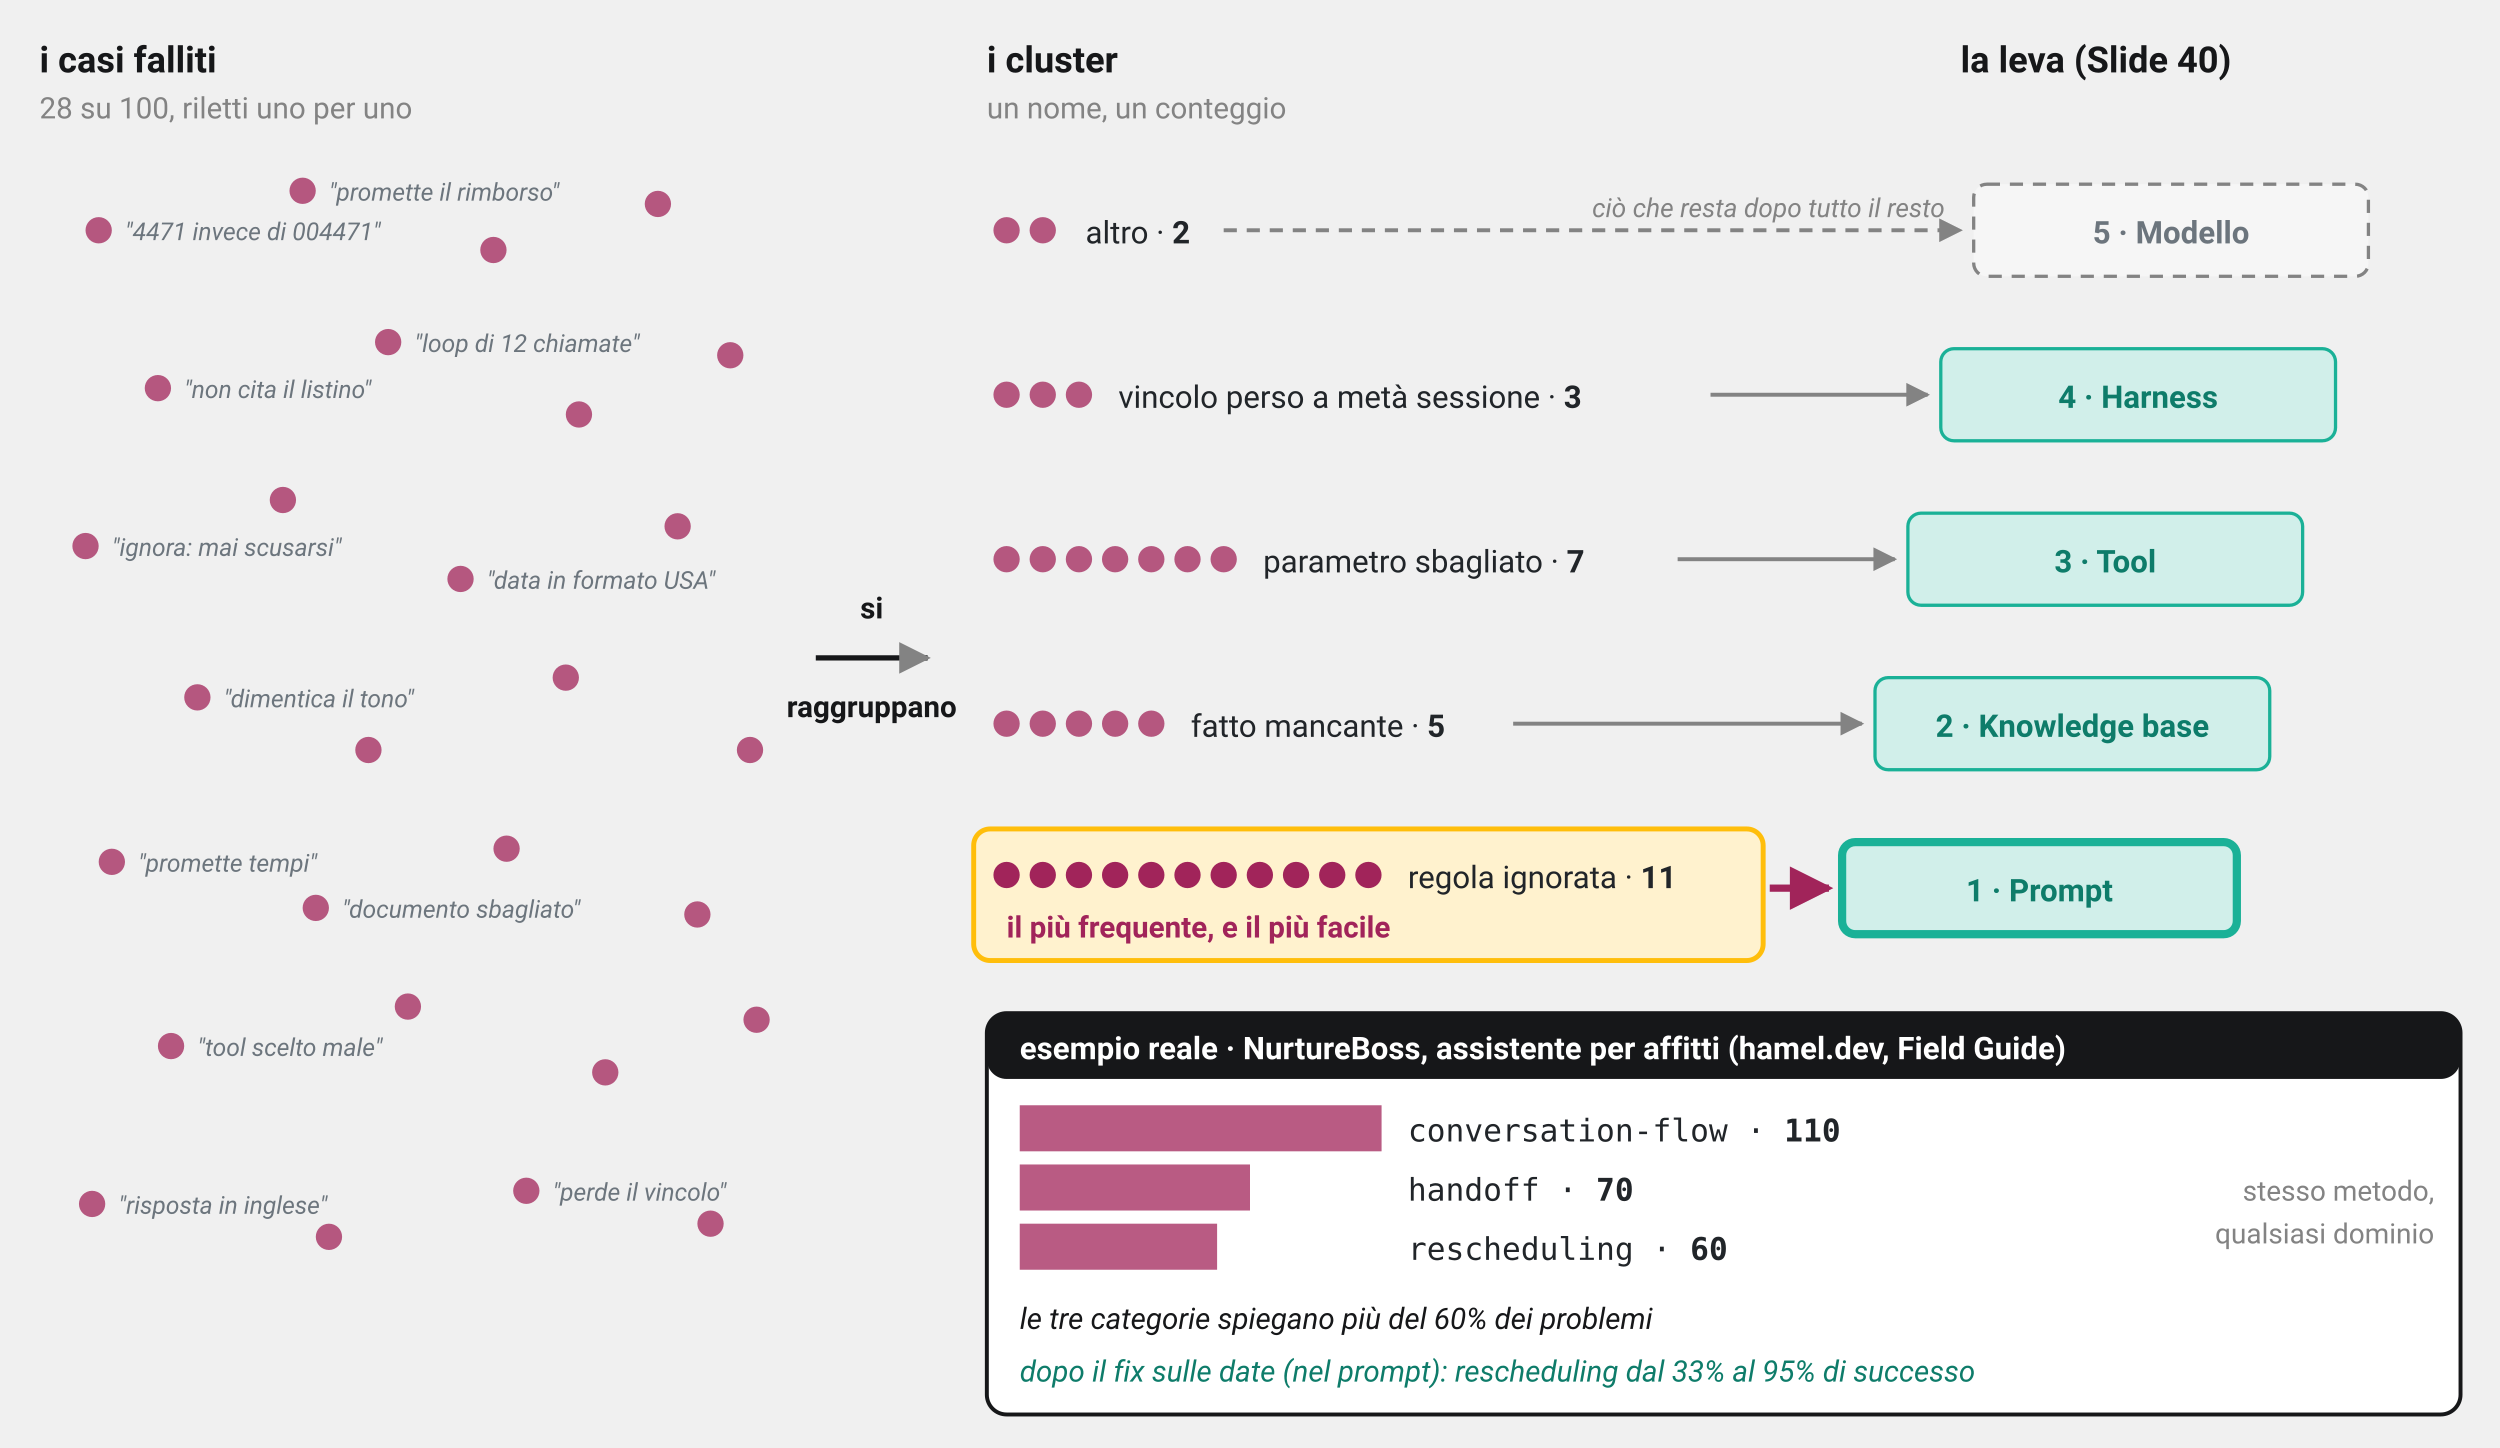
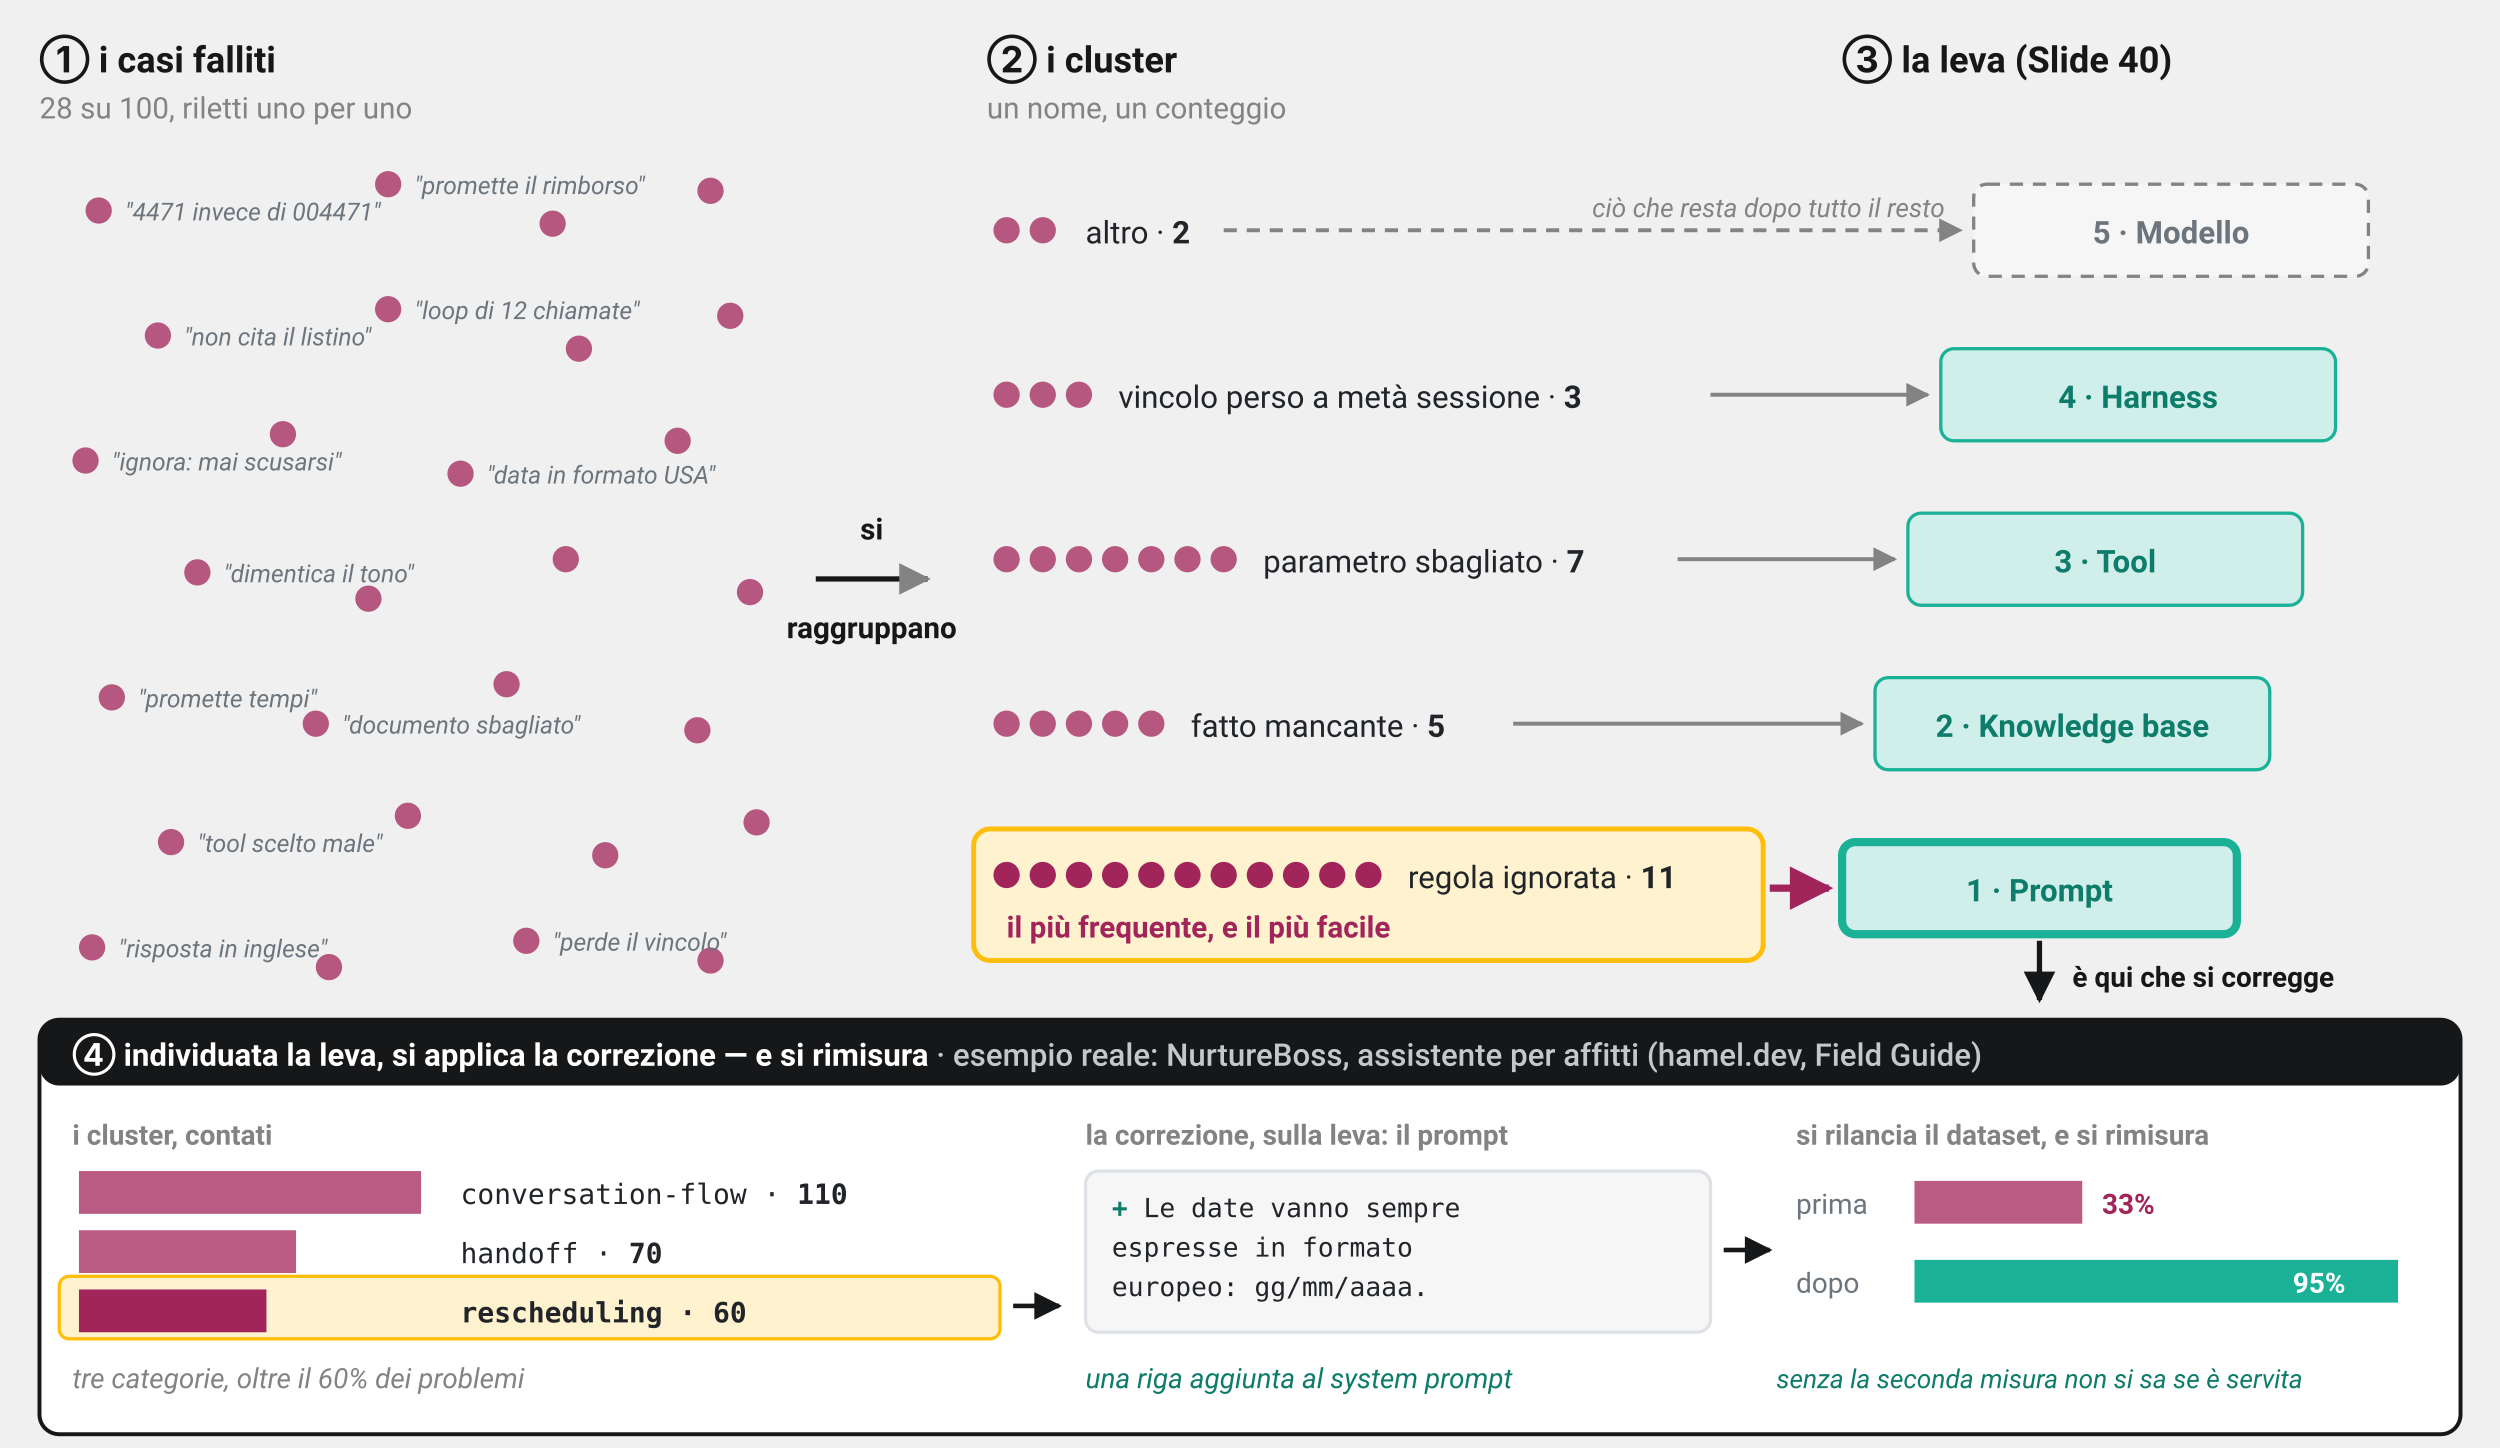
<svg xmlns="http://www.w3.org/2000/svg" viewBox="0 0 760 440" width="760" height="440" role="img" font-family="Poppins, system-ui, -apple-system, 'Segoe UI', Roboto, sans-serif">
  <defs>
    <marker id="a" viewBox="0 0 10 10" refX="9" refY="5" markerWidth="6" markerHeight="6" orient="auto-start-reverse">
      <path d="M0 0 L10 5 L0 10 z" fill="#838383" />
    </marker>
    <marker id="ab" viewBox="0 0 10 10" refX="9" refY="5" markerWidth="6" markerHeight="6" orient="auto-start-reverse">
      <path d="M0 0 L10 5 L0 10 z" fill="#a1245a" />
    </marker>
+     <marker id="ak" viewBox="0 0 10 10" refX="9" refY="5" markerWidth="6" markerHeight="6" orient="auto-start-reverse">
+       <path d="M0 0 L10 5 L0 10 z" fill="#161719" />
+     </marker>
  </defs>
-   <text x="12" y="22" font-size="11" font-weight="700" fill="#161719">i casi falliti</text>
+   <text x="12" y="22" font-size="11" font-weight="700" fill="#161719">① i casi falliti</text>
  <text x="12" y="36" font-size="9" fill="#838383">28 su 100, riletti uno per uno</text>
  <g fill="#a1245a" fill-opacity="0.75">
-     <circle cx="30" cy="70" r="4" />
-     <circle cx="92" cy="58" r="4" />
-     <circle cx="150" cy="76" r="4" />
-     <circle cx="200" cy="62" r="4" />
-     <circle cx="48" cy="118" r="4" />
-     <circle cx="118" cy="104" r="4" />
-     <circle cx="176" cy="126" r="4" />
-     <circle cx="222" cy="108" r="4" />
-     <circle cx="26" cy="166" r="4" />
-     <circle cx="86" cy="152" r="4" />
-     <circle cx="140" cy="176" r="4" />
-     <circle cx="206" cy="160" r="4" />
-     <circle cx="60" cy="212" r="4" />
-     <circle cx="112" cy="228" r="4" />
-     <circle cx="172" cy="206" r="4" />
-     <circle cx="228" cy="228" r="4" />
-     <circle cx="34" cy="262" r="4" />
-     <circle cx="96" cy="276" r="4" />
-     <circle cx="154" cy="258" r="4" />
-     <circle cx="212" cy="278" r="4" />
-     <circle cx="52" cy="318" r="4" />
-     <circle cx="124" cy="306" r="4" />
-     <circle cx="184" cy="326" r="4" />
-     <circle cx="230" cy="310" r="4" />
-     <circle cx="28" cy="366" r="4" />
-     <circle cx="100" cy="376" r="4" />
-     <circle cx="160" cy="362" r="4" />
-     <circle cx="216" cy="372" r="4" />
+     <circle cx="30" cy="64" r="4" />
+     <circle cx="118" cy="56" r="4" />
+     <circle cx="168" cy="68" r="4" />
+     <circle cx="216" cy="58" r="4" />
+     <circle cx="48" cy="102" r="4" />
+     <circle cx="118" cy="94" r="4" />
+     <circle cx="176" cy="106" r="4" />
+     <circle cx="222" cy="96" r="4" />
+     <circle cx="26" cy="140" r="4" />
+     <circle cx="86" cy="132" r="4" />
+     <circle cx="140" cy="144" r="4" />
+     <circle cx="206" cy="134" r="4" />
+     <circle cx="60" cy="174" r="4" />
+     <circle cx="112" cy="182" r="4" />
+     <circle cx="172" cy="170" r="4" />
+     <circle cx="228" cy="180" r="4" />
+     <circle cx="34" cy="212" r="4" />
+     <circle cx="96" cy="220" r="4" />
+     <circle cx="154" cy="208" r="4" />
+     <circle cx="212" cy="222" r="4" />
+     <circle cx="52" cy="256" r="4" />
+     <circle cx="124" cy="248" r="4" />
+     <circle cx="184" cy="260" r="4" />
+     <circle cx="230" cy="250" r="4" />
+     <circle cx="28" cy="288" r="4" />
+     <circle cx="100" cy="294" r="4" />
+     <circle cx="160" cy="286" r="4" />
+     <circle cx="216" cy="292" r="4" />
  </g>
  <g font-size="7.5" font-style="italic" fill="#6c757d">
-     <text x="38" y="73">"4471 invece di 004471"</text>
-     <text x="100" y="61">"promette il rimborso"</text>
-     <text x="56" y="121">"non cita il listino"</text>
-     <text x="126" y="107">"loop di 12 chiamate"</text>
-     <text x="34" y="169">"ignora: mai scusarsi"</text>
-     <text x="148" y="179">"data in formato USA"</text>
-     <text x="68" y="215">"dimentica il tono"</text>
-     <text x="42" y="265">"promette tempi"</text>
-     <text x="104" y="279">"documento sbagliato"</text>
-     <text x="60" y="321">"tool scelto male"</text>
-     <text x="36" y="369">"risposta in inglese"</text>
-     <text x="168" y="365">"perde il vincolo"</text>
+     <text x="38" y="67">"4471 invece di 004471"</text>
+     <text x="126" y="59">"promette il rimborso"</text>
+     <text x="56" y="105">"non cita il listino"</text>
+     <text x="126" y="97">"loop di 12 chiamate"</text>
+     <text x="34" y="143">"ignora: mai scusarsi"</text>
+     <text x="148" y="147">"data in formato USA"</text>
+     <text x="68" y="177">"dimentica il tono"</text>
+     <text x="42" y="215">"promette tempi"</text>
+     <text x="104" y="223">"documento sbagliato"</text>
+     <text x="60" y="259">"tool scelto male"</text>
+     <text x="36" y="291">"risposta in inglese"</text>
+     <text x="168" y="289">"perde il vincolo"</text>
  </g>
-   <line x1="248" y1="200" x2="282" y2="200" stroke="#161719" stroke-width="1.6" marker-end="url(#a)" />
-   <text x="265" y="188" text-anchor="middle" font-size="9" font-weight="600" fill="#161719">si</text>
-   <text x="265" y="218" text-anchor="middle" font-size="9" font-weight="600" fill="#161719">raggruppano</text>
-   <text x="300" y="22" font-size="11" font-weight="700" fill="#161719">i cluster</text>
+   <line x1="248" y1="176" x2="282" y2="176" stroke="#161719" stroke-width="1.6" marker-end="url(#a)" />
+   <text x="265" y="164" text-anchor="middle" font-size="9" font-weight="600" fill="#161719">si</text>
+   <text x="265" y="194" text-anchor="middle" font-size="9" font-weight="600" fill="#161719">raggruppano</text>
+   <text x="300" y="22" font-size="11" font-weight="700" fill="#161719">② i cluster</text>
  <text x="300" y="36" font-size="9" fill="#838383">un nome, un conteggio</text>
  <g fill="#a1245a" fill-opacity="0.75">
    <circle cx="306" cy="70" r="4" />
    <circle cx="317" cy="70" r="4" />
  </g>
  <text x="330" y="74" font-size="9.5" fill="#212529">altro · <tspan font-weight="700">2</tspan>
  </text>
  <g fill="#a1245a" fill-opacity="0.75">
    <circle cx="306" cy="120" r="4" />
    <circle cx="317" cy="120" r="4" />
    <circle cx="328" cy="120" r="4" />
  </g>
  <text x="340" y="124" font-size="9.5" fill="#212529">vincolo perso a metà sessione · <tspan font-weight="700">3</tspan>
  </text>
  <g fill="#a1245a" fill-opacity="0.75">
    <circle cx="306" cy="170" r="4" />
    <circle cx="317" cy="170" r="4" />
    <circle cx="328" cy="170" r="4" />
    <circle cx="339" cy="170" r="4" />
    <circle cx="350" cy="170" r="4" />
    <circle cx="361" cy="170" r="4" />
    <circle cx="372" cy="170" r="4" />
  </g>
  <text x="384" y="174" font-size="9.5" fill="#212529">parametro sbagliato · <tspan font-weight="700">7</tspan>
  </text>
  <g fill="#a1245a" fill-opacity="0.75">
    <circle cx="306" cy="220" r="4" />
    <circle cx="317" cy="220" r="4" />
    <circle cx="328" cy="220" r="4" />
    <circle cx="339" cy="220" r="4" />
    <circle cx="350" cy="220" r="4" />
  </g>
  <text x="362" y="224" font-size="9.5" fill="#212529">fatto mancante · <tspan font-weight="700">5</tspan>
  </text>
  <rect x="296" y="252" width="240" height="40" rx="5" fill="#fff2ce" stroke="#ffbe0b" stroke-width="1.5" />
  <g fill="#a1245a">
    <circle cx="306" cy="266" r="4" />
    <circle cx="317" cy="266" r="4" />
    <circle cx="328" cy="266" r="4" />
    <circle cx="339" cy="266" r="4" />
    <circle cx="350" cy="266" r="4" />
    <circle cx="361" cy="266" r="4" />
    <circle cx="372" cy="266" r="4" />
    <circle cx="383" cy="266" r="4" />
    <circle cx="394" cy="266" r="4" />
    <circle cx="405" cy="266" r="4" />
    <circle cx="416" cy="266" r="4" />
  </g>
  <text x="428" y="270" font-size="9.5" fill="#212529">regola ignorata · <tspan font-weight="700">11</tspan>
  </text>
  <text x="306" y="285" font-size="9" font-weight="700" fill="#a1245a">il più frequente, e il più facile</text>
-   <text x="596" y="22" font-size="11" font-weight="700" fill="#161719">la leva (Slide 40)</text>
+   <text x="560" y="22" font-size="11" font-weight="700" fill="#161719">③ la leva (Slide 40)</text>
  <g font-size="9.5" font-weight="700" text-anchor="middle">
    <rect x="600" y="56" width="120" height="28" rx="4" fill="#f6f6f6" stroke="#838383" stroke-dasharray="4 3" />
    <text x="660" y="74" fill="#6c757d">5 · Modello</text>
    <rect x="590" y="106" width="120" height="28" rx="4" fill="#d1efea" stroke="#1ab197" />
    <text x="650" y="124" fill="#0e7c6a">4 · Harness</text>
    <rect x="580" y="156" width="120" height="28" rx="4" fill="#d1efea" stroke="#1ab197" />
    <text x="640" y="174" fill="#0e7c6a">3 · Tool</text>
    <rect x="570" y="206" width="120" height="28" rx="4" fill="#d1efea" stroke="#1ab197" />
    <text x="630" y="224" fill="#0e7c6a">2 · Knowledge base</text>
    <rect x="560" y="256" width="120" height="28" rx="4" fill="#d1efea" stroke="#1ab197" stroke-width="2.5" />
    <text x="620" y="274" fill="#0e7c6a">1 · Prompt</text>
  </g>
  <g stroke="#838383" stroke-width="1.2" marker-end="url(#a)" fill="none">
    <line x1="372" y1="70" x2="596" y2="70" stroke-dasharray="4 3" />
    <line x1="520" y1="120" x2="586" y2="120" />
    <line x1="510" y1="170" x2="576" y2="170" />
    <line x1="460" y1="220" x2="566" y2="220" />
  </g>
  <line x1="538" y1="270" x2="556" y2="270" stroke="#a1245a" stroke-width="2.2" marker-end="url(#ab)" />
  <text x="484" y="66" font-size="8" font-style="italic" fill="#838383">ciò che resta dopo tutto il resto</text>
-   <rect x="300" y="308" width="448" height="122" rx="6" fill="#ffffff" stroke="#161719" stroke-width="1.2" />
-   <rect x="300" y="308" width="448" height="20" rx="6" fill="#161719" />
-   <text x="310" y="322" font-size="9.5" font-weight="700" fill="#ffffff">esempio reale · NurtureBoss, assistente per affitti (hamel.dev, Field Guide)</text>
-   <g font-size="9.5" fill="#212529">
-     <rect x="310" y="336" width="110" height="14" fill="#a1245a" fill-opacity="0.75" />
-     <text x="428" y="347" font-family="'SFMono-Regular', Menlo, Monaco, Consolas, monospace">conversation-flow · <tspan font-weight="700">110</tspan>
+   <line x1="620" y1="286" x2="620" y2="304" stroke="#161719" stroke-width="1.6" marker-end="url(#ak)" />
+   <text x="630" y="300" font-size="8.5" font-weight="700" fill="#161719">è qui che si corregge</text>
+   <rect x="12" y="310" width="736" height="126" rx="6" fill="#ffffff" stroke="#161719" stroke-width="1.2" />
+   <rect x="12" y="310" width="736" height="20" rx="6" fill="#161719" />
+   <text x="22" y="324" font-size="9.5" font-weight="700" fill="#ffffff">④ individuata la leva, si applica la correzione — e si rimisura <tspan font-weight="500" fill="#c4c8cc">· esempio reale: NurtureBoss, assistente per affitti (hamel.dev, Field Guide)</tspan>
+   </text>
+   <text x="22" y="348" font-size="8.5" font-weight="700" fill="#838383">i cluster, contati</text>
+   <rect x="18" y="388" width="286" height="19" rx="3" fill="#fff2ce" stroke="#ffbe0b" />
+   <g font-size="8.5">
+     <rect x="24" y="356" width="104" height="13" fill="#a1245a" fill-opacity="0.75" />
+     <text x="140" y="366" font-family="'SFMono-Regular', Menlo, Monaco, Consolas, monospace" fill="#212529">conversation-flow · <tspan font-weight="700">110</tspan>
    </text>
-     <rect x="310" y="354" width="70" height="14" fill="#a1245a" fill-opacity="0.75" />
-     <text x="428" y="365" font-family="'SFMono-Regular', Menlo, Monaco, Consolas, monospace">handoff · <tspan font-weight="700">70</tspan>
+     <rect x="24" y="374" width="66" height="13" fill="#a1245a" fill-opacity="0.75" />
+     <text x="140" y="384" font-family="'SFMono-Regular', Menlo, Monaco, Consolas, monospace" fill="#212529">handoff · <tspan font-weight="700">70</tspan>
    </text>
-     <rect x="310" y="372" width="60" height="14" fill="#a1245a" fill-opacity="0.75" />
-     <text x="428" y="383" font-family="'SFMono-Regular', Menlo, Monaco, Consolas, monospace">rescheduling · <tspan font-weight="700">60</tspan>
+     <rect x="24" y="392" width="57" height="13" fill="#a1245a" />
+     <text x="140" y="402" font-family="'SFMono-Regular', Menlo, Monaco, Consolas, monospace" fill="#212529">
+       <tspan font-weight="700">rescheduling · 60</tspan>
    </text>
  </g>
-   <text x="310" y="404" font-size="9" font-style="italic" fill="#161719">le tre categorie spiegano più del 60% dei problemi</text>
-   <text x="310" y="420" font-size="9" font-style="italic" fill="#0e7c6a">dopo il fix sulle date (nel prompt): rescheduling dal 33% al 95% di successo</text>
-   <text x="740" y="365" text-anchor="end" font-size="8.5" fill="#838383">stesso metodo,</text>
-   <text x="740" y="378" text-anchor="end" font-size="8.5" fill="#838383">qualsiasi dominio</text>
+   <text x="22" y="422" font-size="8.5" font-style="italic" fill="#838383">tre categorie, oltre il 60% dei problemi</text>
+   <line x1="308" y1="397" x2="322" y2="397" stroke="#161719" stroke-width="1.4" marker-end="url(#ak)" />
+   <text x="330" y="348" font-size="8.5" font-weight="700" fill="#838383">la correzione, sulla leva: il prompt</text>
+   <rect x="330" y="356" width="190" height="49" rx="4" fill="#f6f6f6" stroke="#dee2e6" />
+   <g font-family="'SFMono-Regular', Menlo, Monaco, Consolas, monospace" font-size="8" fill="#212529">
+     <text x="338" y="370">
+       <tspan font-weight="700" fill="#0e7c6a">+</tspan> Le date vanno sempre</text>
+     <text x="338" y="382">  espresse in formato</text>
+     <text x="338" y="394">  europeo: gg/mm/aaaa.</text>
+   </g>
+   <text x="330" y="422" font-size="8.5" font-style="italic" fill="#0e7c6a">una riga aggiunta al system prompt</text>
+   <line x1="524" y1="380" x2="538" y2="380" stroke="#161719" stroke-width="1.4" marker-end="url(#ak)" />
+   <text x="546" y="348" font-size="8.5" font-weight="700" fill="#838383">si rilancia il dataset, e si rimisura</text>
+   <g font-size="8.5" fill="#6c757d">
+     <text x="546" y="369">prima</text>
+     <text x="546" y="393">dopo</text>
+   </g>
+   <rect x="582" y="359" width="51" height="13" fill="#a1245a" fill-opacity="0.75" />
+   <text x="639" y="369" font-size="8.5" font-weight="700" fill="#a1245a">33%</text>
+   <rect x="582" y="383" width="147" height="13" fill="#1ab197" />
+   <text x="697" y="393" font-size="8.5" font-weight="700" fill="#ffffff">95%</text>
+   <text x="540" y="422" font-size="8" font-style="italic" fill="#0e7c6a">senza la seconda misura non si sa se è servita</text>
</svg>
